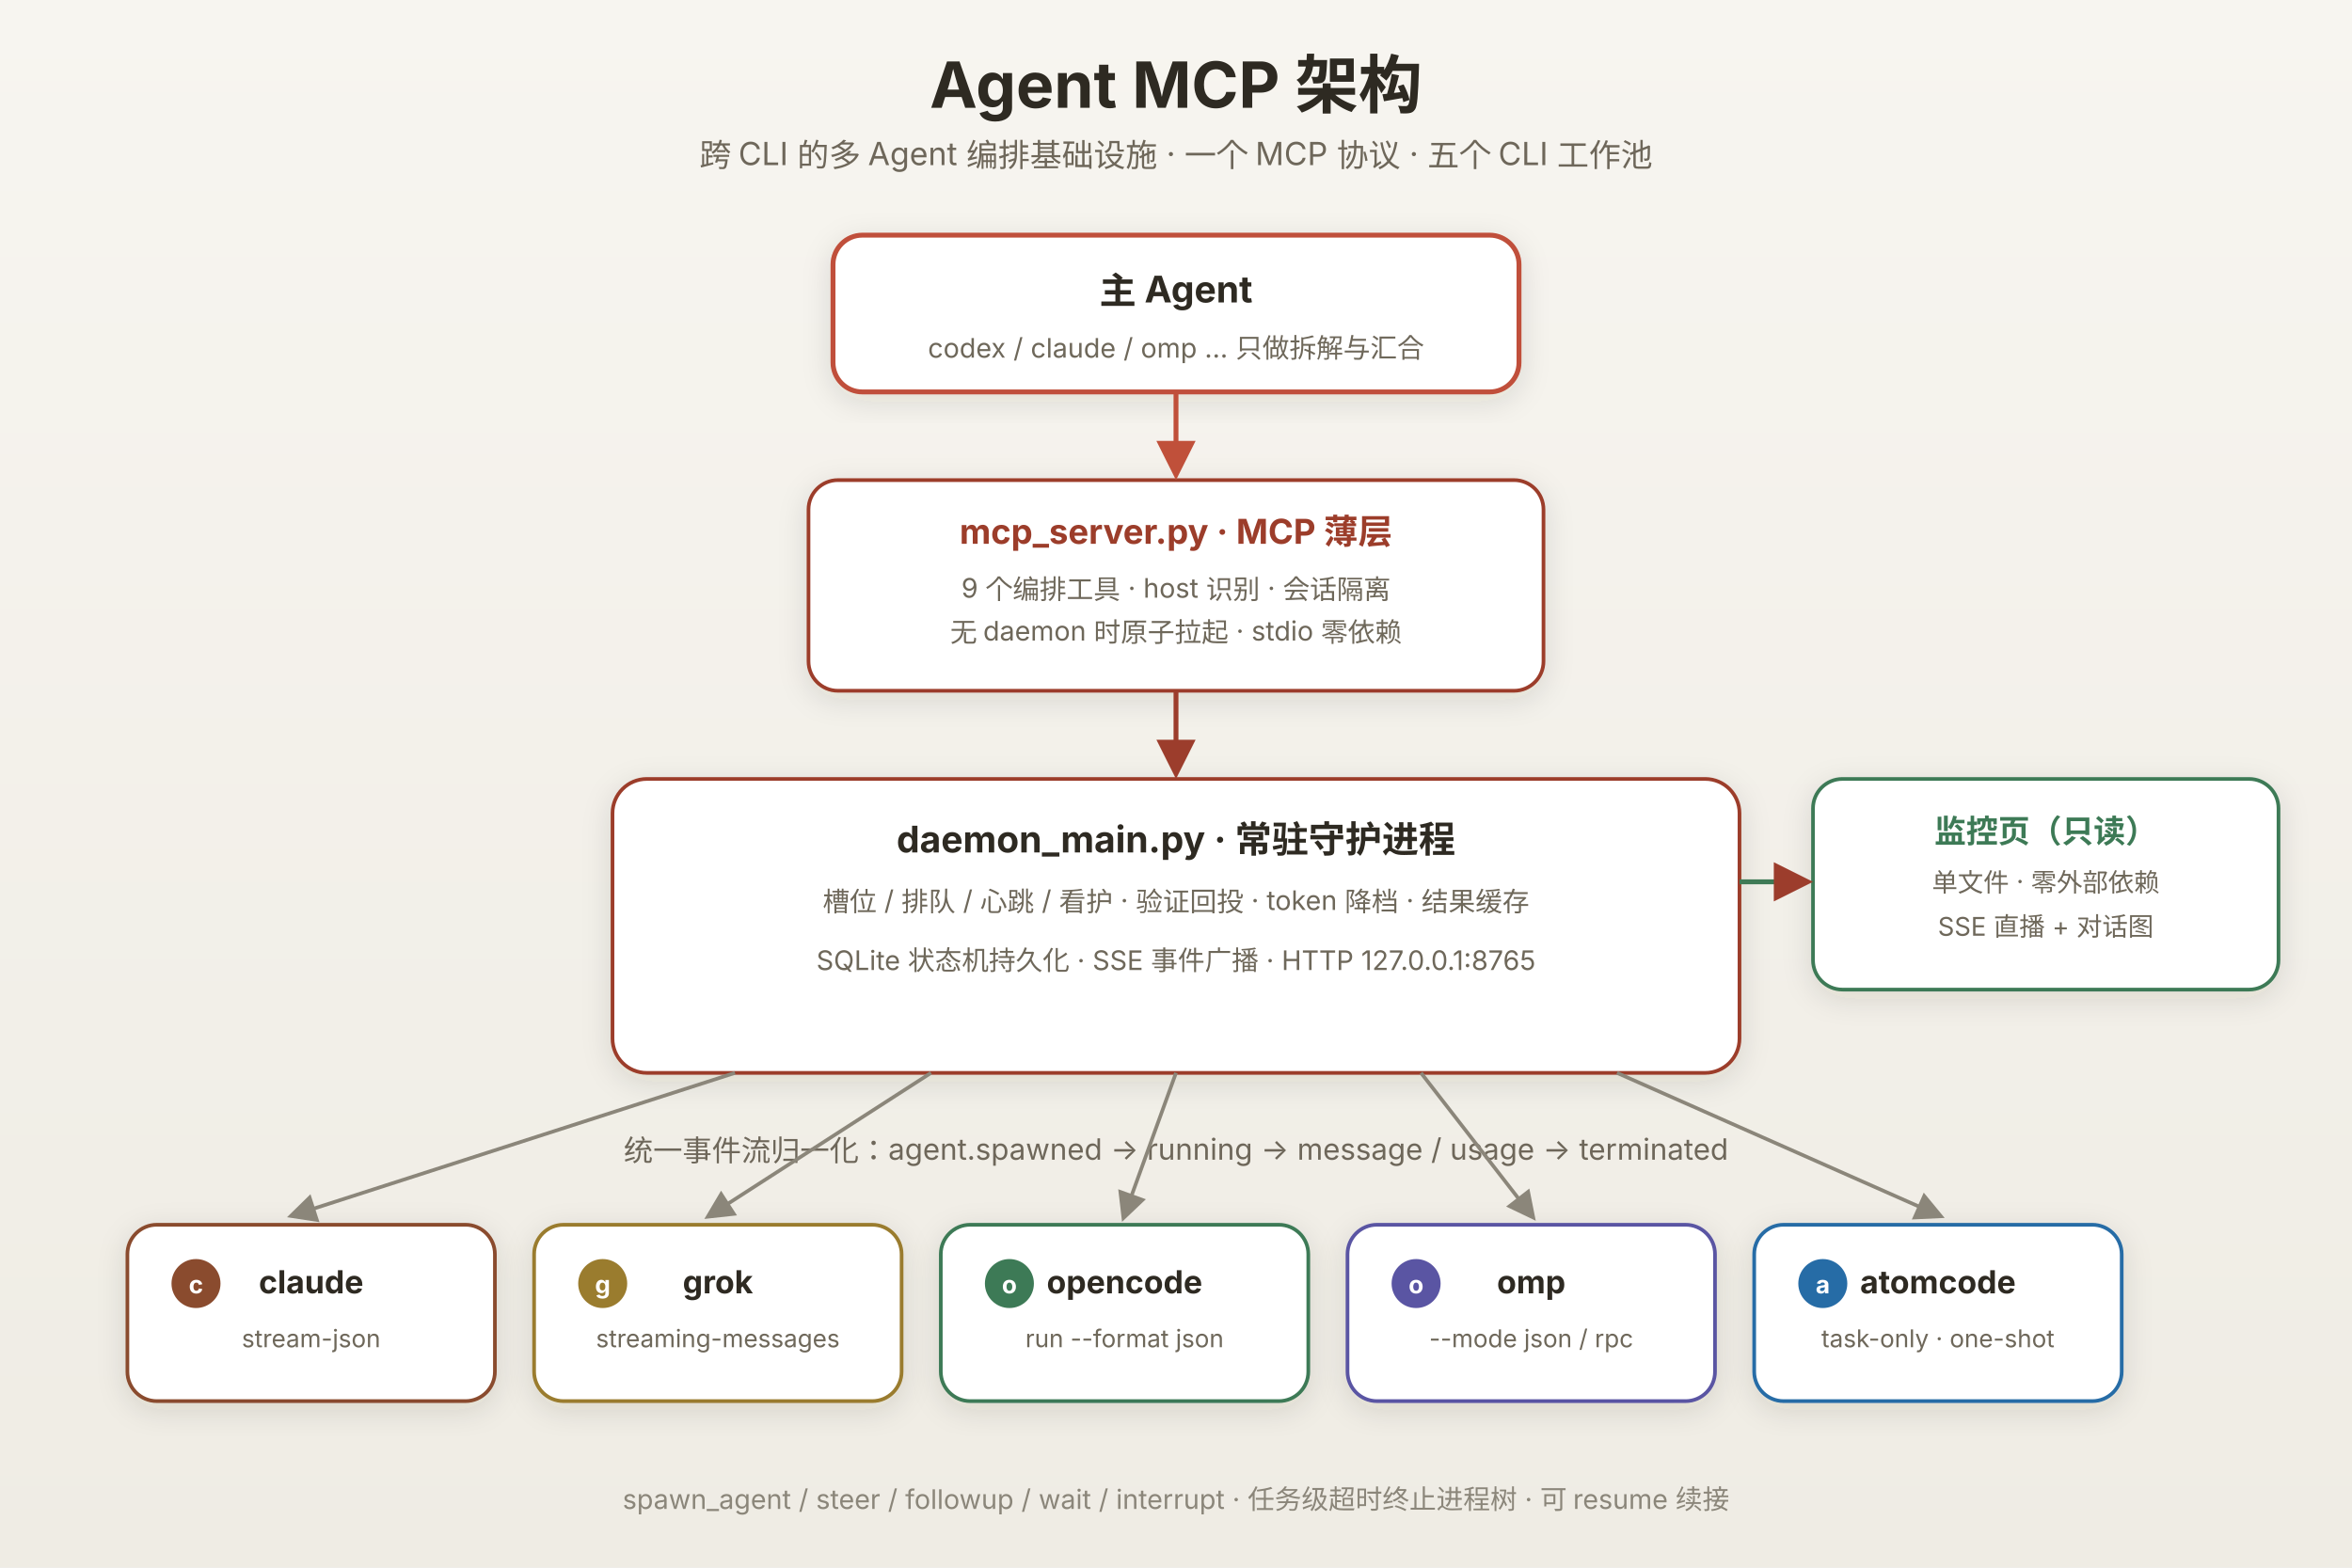
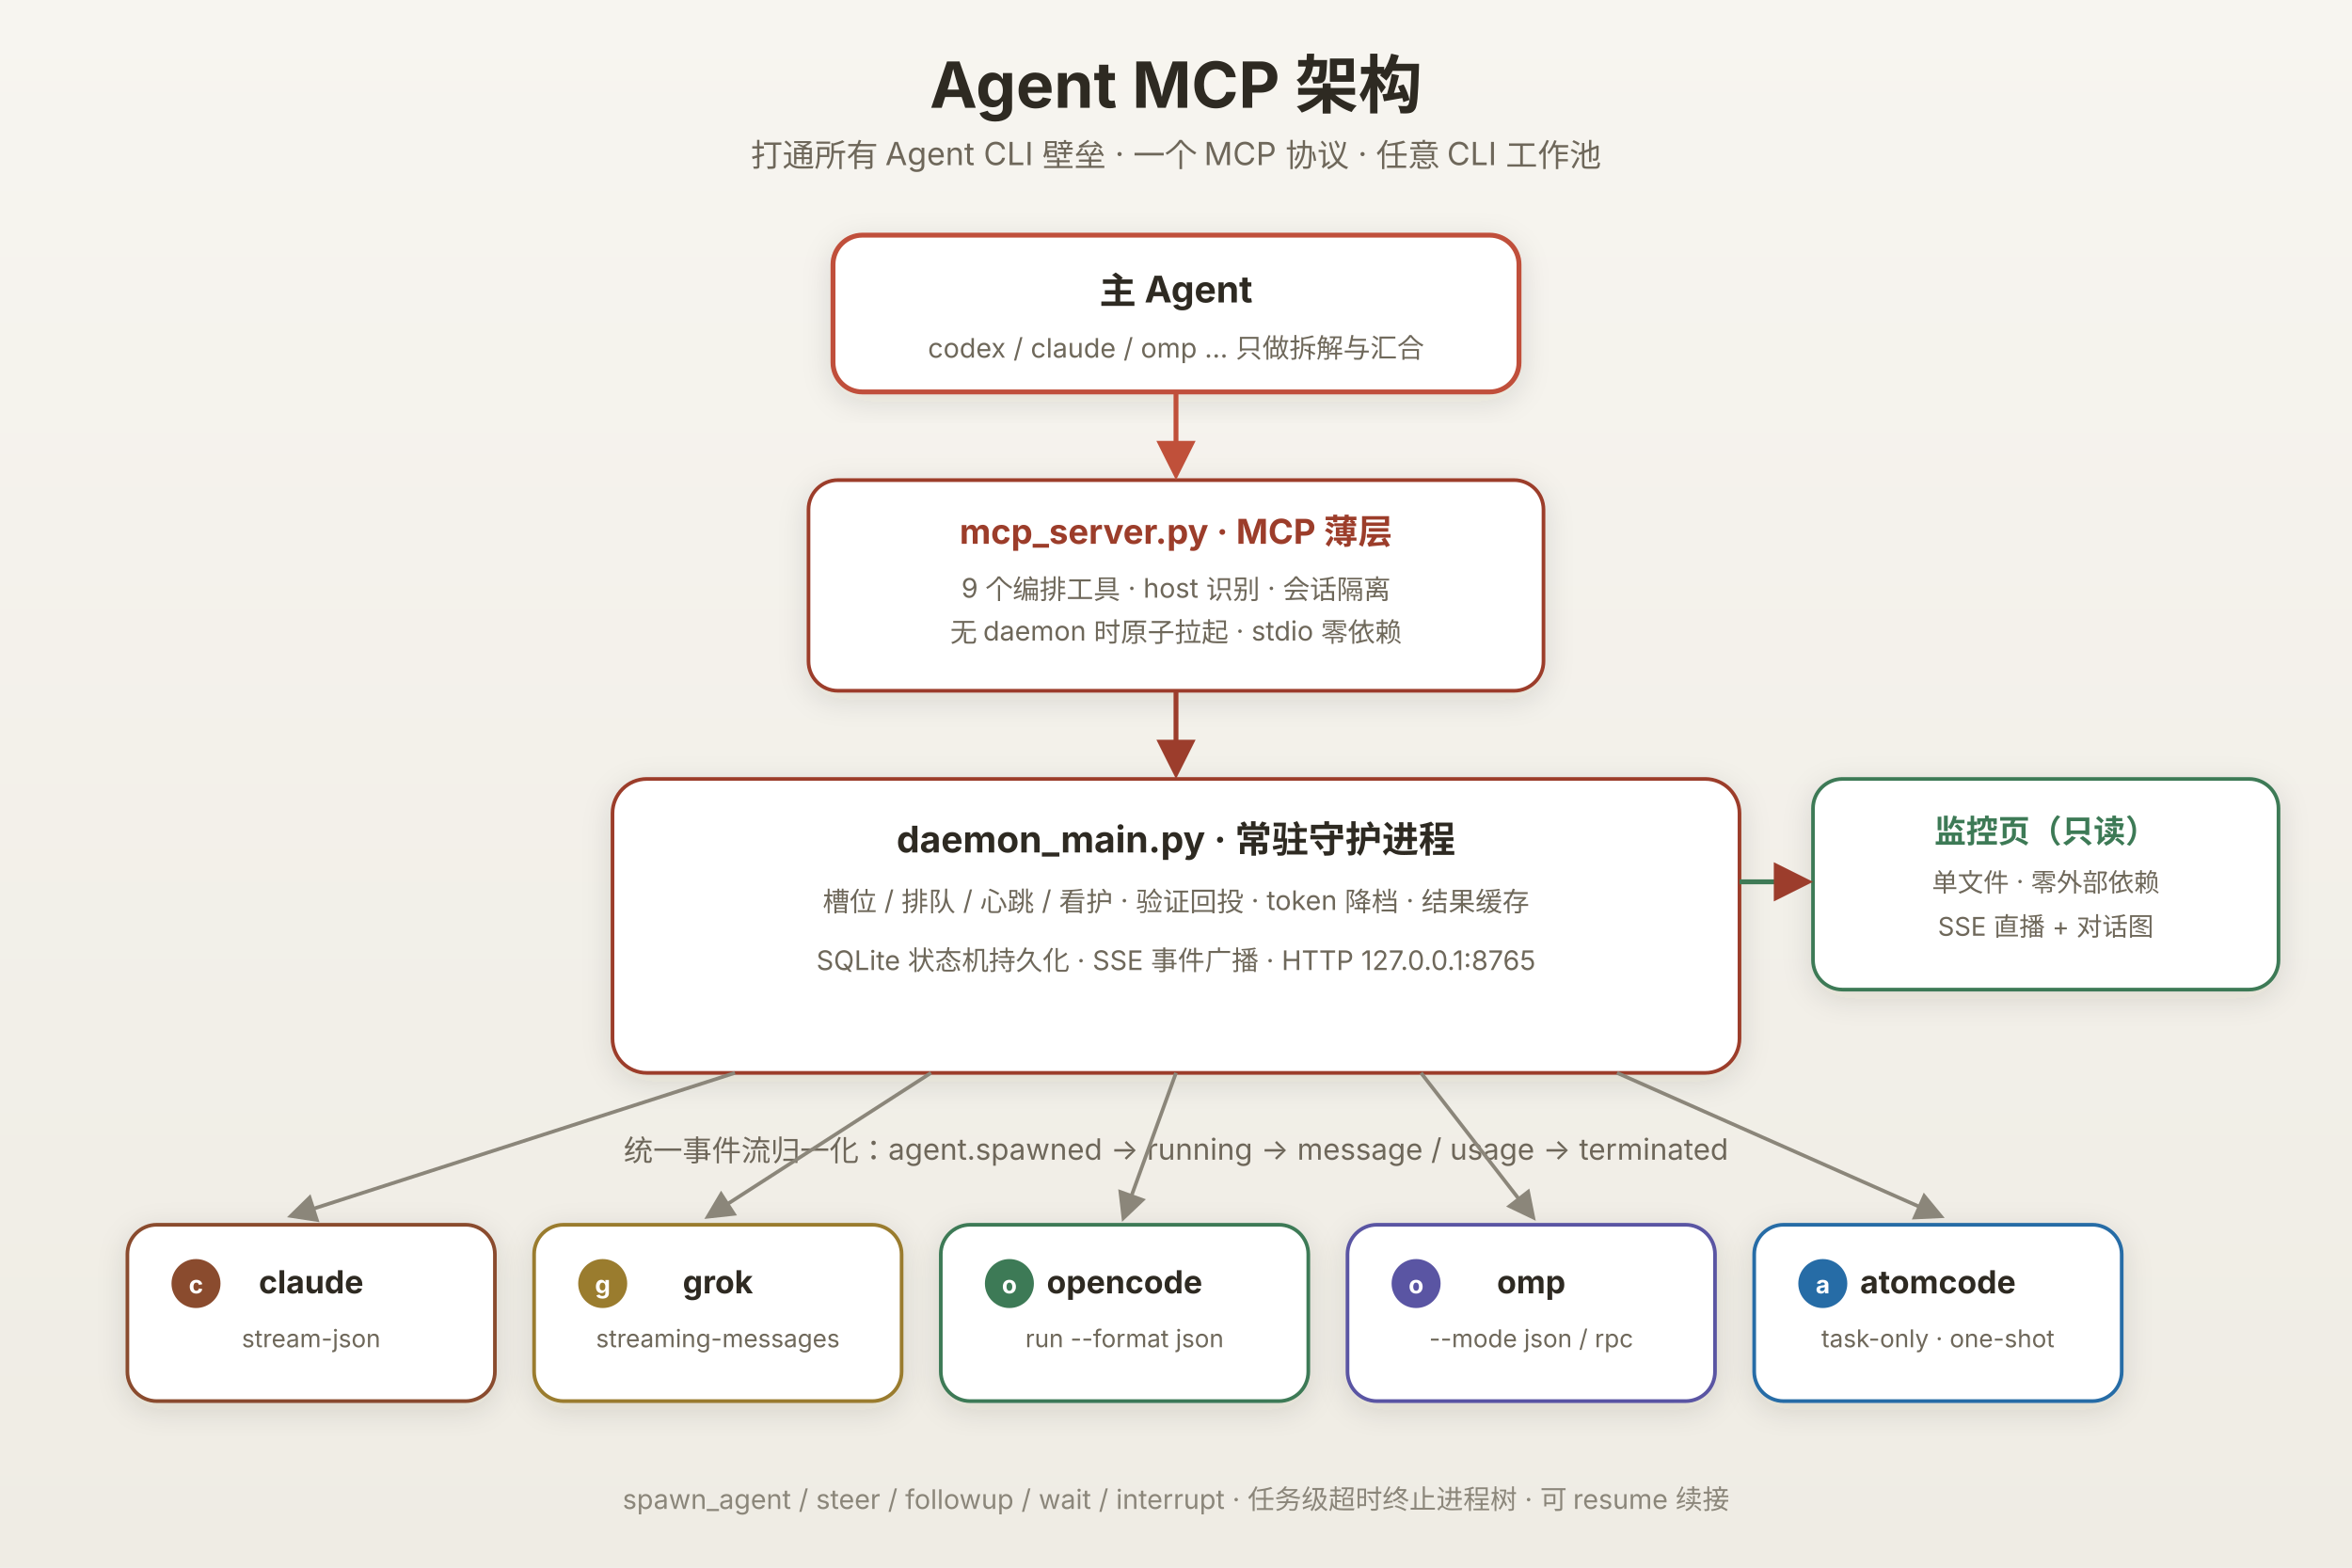
<svg xmlns="http://www.w3.org/2000/svg" viewBox="0 0 960 640" font-family="-apple-system,BlinkMacSystemFont,'Segoe UI','PingFang SC','Microsoft YaHei',sans-serif">
  <defs>
    <linearGradient id="bg" x1="0" y1="0" x2="0" y2="1">
      <stop offset="0" stop-color="#F7F5F0" />
      <stop offset="1" stop-color="#EFECE4" />
    </linearGradient>
    <linearGradient id="accent" x1="0" y1="0" x2="1" y2="1">
      <stop offset="0" stop-color="#C0503A" />
      <stop offset="1" stop-color="#9C3D2C" />
    </linearGradient>
    <filter id="shadow" x="-20%" y="-20%" width="140%" height="140%">
      <feDropShadow dx="0" dy="3" stdDeviation="6" flood-color="#2E2A22" flood-opacity="0.12" />
    </filter>
  </defs>
  <rect width="960" height="640" fill="url(#bg)" />
  <text x="480" y="44" text-anchor="middle" font-size="26" font-weight="700" fill="#2E2A22">Agent MCP 架构</text>
-   <text x="480" y="68" text-anchor="middle" font-size="13" fill="#6E675A">跨 CLI 的多 Agent 编排基础设施 · 一个 MCP 协议 · 五个 CLI 工作池</text>
+   <text x="480" y="68" text-anchor="middle" font-size="13" fill="#6E675A">打通所有 Agent CLI 壁垒 · 一个 MCP 协议 · 任意 CLI 工作池</text>
  <g filter="url(#shadow)">
    <rect x="340" y="96" width="280" height="64" rx="12" fill="#FFFFFF" stroke="#C0503A" stroke-width="2" />
    <text x="480" y="124" text-anchor="middle" font-size="15" font-weight="700" fill="#2E2A22">主 Agent</text>
    <text x="480" y="146" text-anchor="middle" font-size="11" fill="#6E675A">codex / claude / omp … 只做拆解与汇合</text>
  </g>
  <g filter="url(#shadow)">
    <rect x="330" y="196" width="300" height="86" rx="12" fill="#FFFFFF" stroke="#9C3D2C" stroke-width="1.5" />
    <text x="480" y="222" text-anchor="middle" font-size="14" font-weight="700" fill="#9C3D2C">mcp_server.py · MCP 薄层</text>
    <text x="480" y="244" text-anchor="middle" font-size="11" fill="#6E675A">9 个编排工具 · host 识别 · 会话隔离</text>
    <text x="480" y="262" text-anchor="middle" font-size="11" fill="#6E675A">无 daemon 时原子拉起 · stdio 零依赖</text>
  </g>
  <line x1="480" y1="160" x2="480" y2="192" stroke="#C0503A" stroke-width="2" marker-end="url(#arrowA)" />
  <defs>
    <marker id="arrowA" markerWidth="8" markerHeight="8" refX="6" refY="4" orient="auto">
      <path d="M0,0 L8,4 L0,8 z" fill="#C0503A" />
    </marker>
  </defs>
  <g filter="url(#shadow)">
    <rect x="250" y="318" width="460" height="120" rx="14" fill="#FFFFFF" stroke="#9C3D2C" stroke-width="1.5" />
    <text x="480" y="348" text-anchor="middle" font-size="15" font-weight="700" fill="#2E2A22">daemon_main.py · 常驻守护进程</text>
    <text x="480" y="372" text-anchor="middle" font-size="11" fill="#6E675A">槽位 / 排队 / 心跳 / 看护 · 验证回投 · token 降档 · 结果缓存</text>
    <text x="480" y="396" text-anchor="middle" font-size="11" fill="#6E675A">SQLite 状态机持久化 · SSE 事件广播 · HTTP 127.0.0.1:8765</text>
  </g>
  <line x1="480" y1="282" x2="480" y2="314" stroke="#9C3D2C" stroke-width="2" marker-end="url(#arrowB)" />
  <defs>
    <marker id="arrowB" markerWidth="8" markerHeight="8" refX="6" refY="4" orient="auto">
      <path d="M0,0 L8,4 L0,8 z" fill="#9C3D2C" />
    </marker>
    <marker id="arrowW" markerWidth="8" markerHeight="8" refX="6" refY="4" orient="auto">
      <path d="M0,0 L8,4 L0,8 z" fill="#8B867A" />
    </marker>
  </defs>
  <g filter="url(#shadow)">
    <rect x="740" y="318" width="190" height="86" rx="12" fill="#FFFFFF" stroke="#3E7A56" stroke-width="1.5" />
    <text x="835" y="344" text-anchor="middle" font-size="13" font-weight="700" fill="#3E7A56">监控页（只读）</text>
    <text x="835" y="364" text-anchor="middle" font-size="10.5" fill="#6E675A">单文件 · 零外部依赖</text>
    <text x="835" y="382" text-anchor="middle" font-size="10.5" fill="#6E675A">SSE 直播 + 对话图</text>
  </g>
  <line x1="710" y1="360" x2="736" y2="360" stroke="#3E7A56" stroke-width="2" marker-end="url(#arrowB)" />
  <text x="480" y="474" text-anchor="middle" font-size="12" fill="#6E675A">统一事件流归一化：agent.spawned → running → message / usage → terminated</text>
  <g>
    <g filter="url(#shadow)">
      <rect x="52" y="500" width="150" height="72" rx="12" fill="#FFFFFF" stroke="#8A4B2E" stroke-width="1.5" />
      <circle cx="80" cy="524" r="10" fill="#8A4B2E" />
      <text x="80" y="528" text-anchor="middle" font-size="10" font-weight="700" fill="#FFFFFF">c</text>
      <text x="127" y="528" text-anchor="middle" font-size="13" font-weight="700" fill="#2E2A22">claude</text>
      <text x="127" y="550" text-anchor="middle" font-size="10" fill="#6E675A">stream-json</text>
    </g>
    <g filter="url(#shadow)">
      <rect x="218" y="500" width="150" height="72" rx="12" fill="#FFFFFF" stroke="#9A7B2F" stroke-width="1.5" />
      <circle cx="246" cy="524" r="10" fill="#9A7B2F" />
      <text x="246" y="528" text-anchor="middle" font-size="10" font-weight="700" fill="#FFFFFF">g</text>
      <text x="293" y="528" text-anchor="middle" font-size="13" font-weight="700" fill="#2E2A22">grok</text>
      <text x="293" y="550" text-anchor="middle" font-size="10" fill="#6E675A">streaming-messages</text>
    </g>
    <g filter="url(#shadow)">
      <rect x="384" y="500" width="150" height="72" rx="12" fill="#FFFFFF" stroke="#3E7A56" stroke-width="1.5" />
      <circle cx="412" cy="524" r="10" fill="#3E7A56" />
      <text x="412" y="528" text-anchor="middle" font-size="10" font-weight="700" fill="#FFFFFF">o</text>
      <text x="459" y="528" text-anchor="middle" font-size="13" font-weight="700" fill="#2E2A22">opencode</text>
      <text x="459" y="550" text-anchor="middle" font-size="10" fill="#6E675A">run --format json</text>
    </g>
    <g filter="url(#shadow)">
      <rect x="550" y="500" width="150" height="72" rx="12" fill="#FFFFFF" stroke="#5A54A3" stroke-width="1.5" />
      <circle cx="578" cy="524" r="10" fill="#5A54A3" />
      <text x="578" y="528" text-anchor="middle" font-size="10" font-weight="700" fill="#FFFFFF">o</text>
      <text x="625" y="528" text-anchor="middle" font-size="13" font-weight="700" fill="#2E2A22">omp</text>
      <text x="625" y="550" text-anchor="middle" font-size="10" fill="#6E675A">--mode json / rpc</text>
    </g>
    <g filter="url(#shadow)">
      <rect x="716" y="500" width="150" height="72" rx="12" fill="#FFFFFF" stroke="#286ca6" stroke-width="1.5" />
      <circle cx="744" cy="524" r="10" fill="#286ca6" />
      <text x="744" y="528" text-anchor="middle" font-size="10" font-weight="700" fill="#FFFFFF">a</text>
      <text x="791" y="528" text-anchor="middle" font-size="13" font-weight="700" fill="#2E2A22">atomcode</text>
      <text x="791" y="550" text-anchor="middle" font-size="10" fill="#6E675A">task-only · one-shot</text>
    </g>
  </g>
  <line x1="300" y1="438" x2="120" y2="496" stroke="#8B867A" stroke-width="1.5" marker-end="url(#arrowW)" />
  <line x1="380" y1="438" x2="290" y2="496" stroke="#8B867A" stroke-width="1.5" marker-end="url(#arrowW)" />
  <line x1="480" y1="438" x2="459" y2="496" stroke="#8B867A" stroke-width="1.5" marker-end="url(#arrowW)" />
  <line x1="580" y1="438" x2="625" y2="496" stroke="#8B867A" stroke-width="1.5" marker-end="url(#arrowW)" />
  <line x1="660" y1="438" x2="791" y2="496" stroke="#8B867A" stroke-width="1.5" marker-end="url(#arrowW)" />
  <text x="480" y="616" text-anchor="middle" font-size="11" fill="#8B867A">spawn_agent / steer / followup / wait / interrupt · 任务级超时终止进程树 · 可 resume 续接</text>
</svg>
